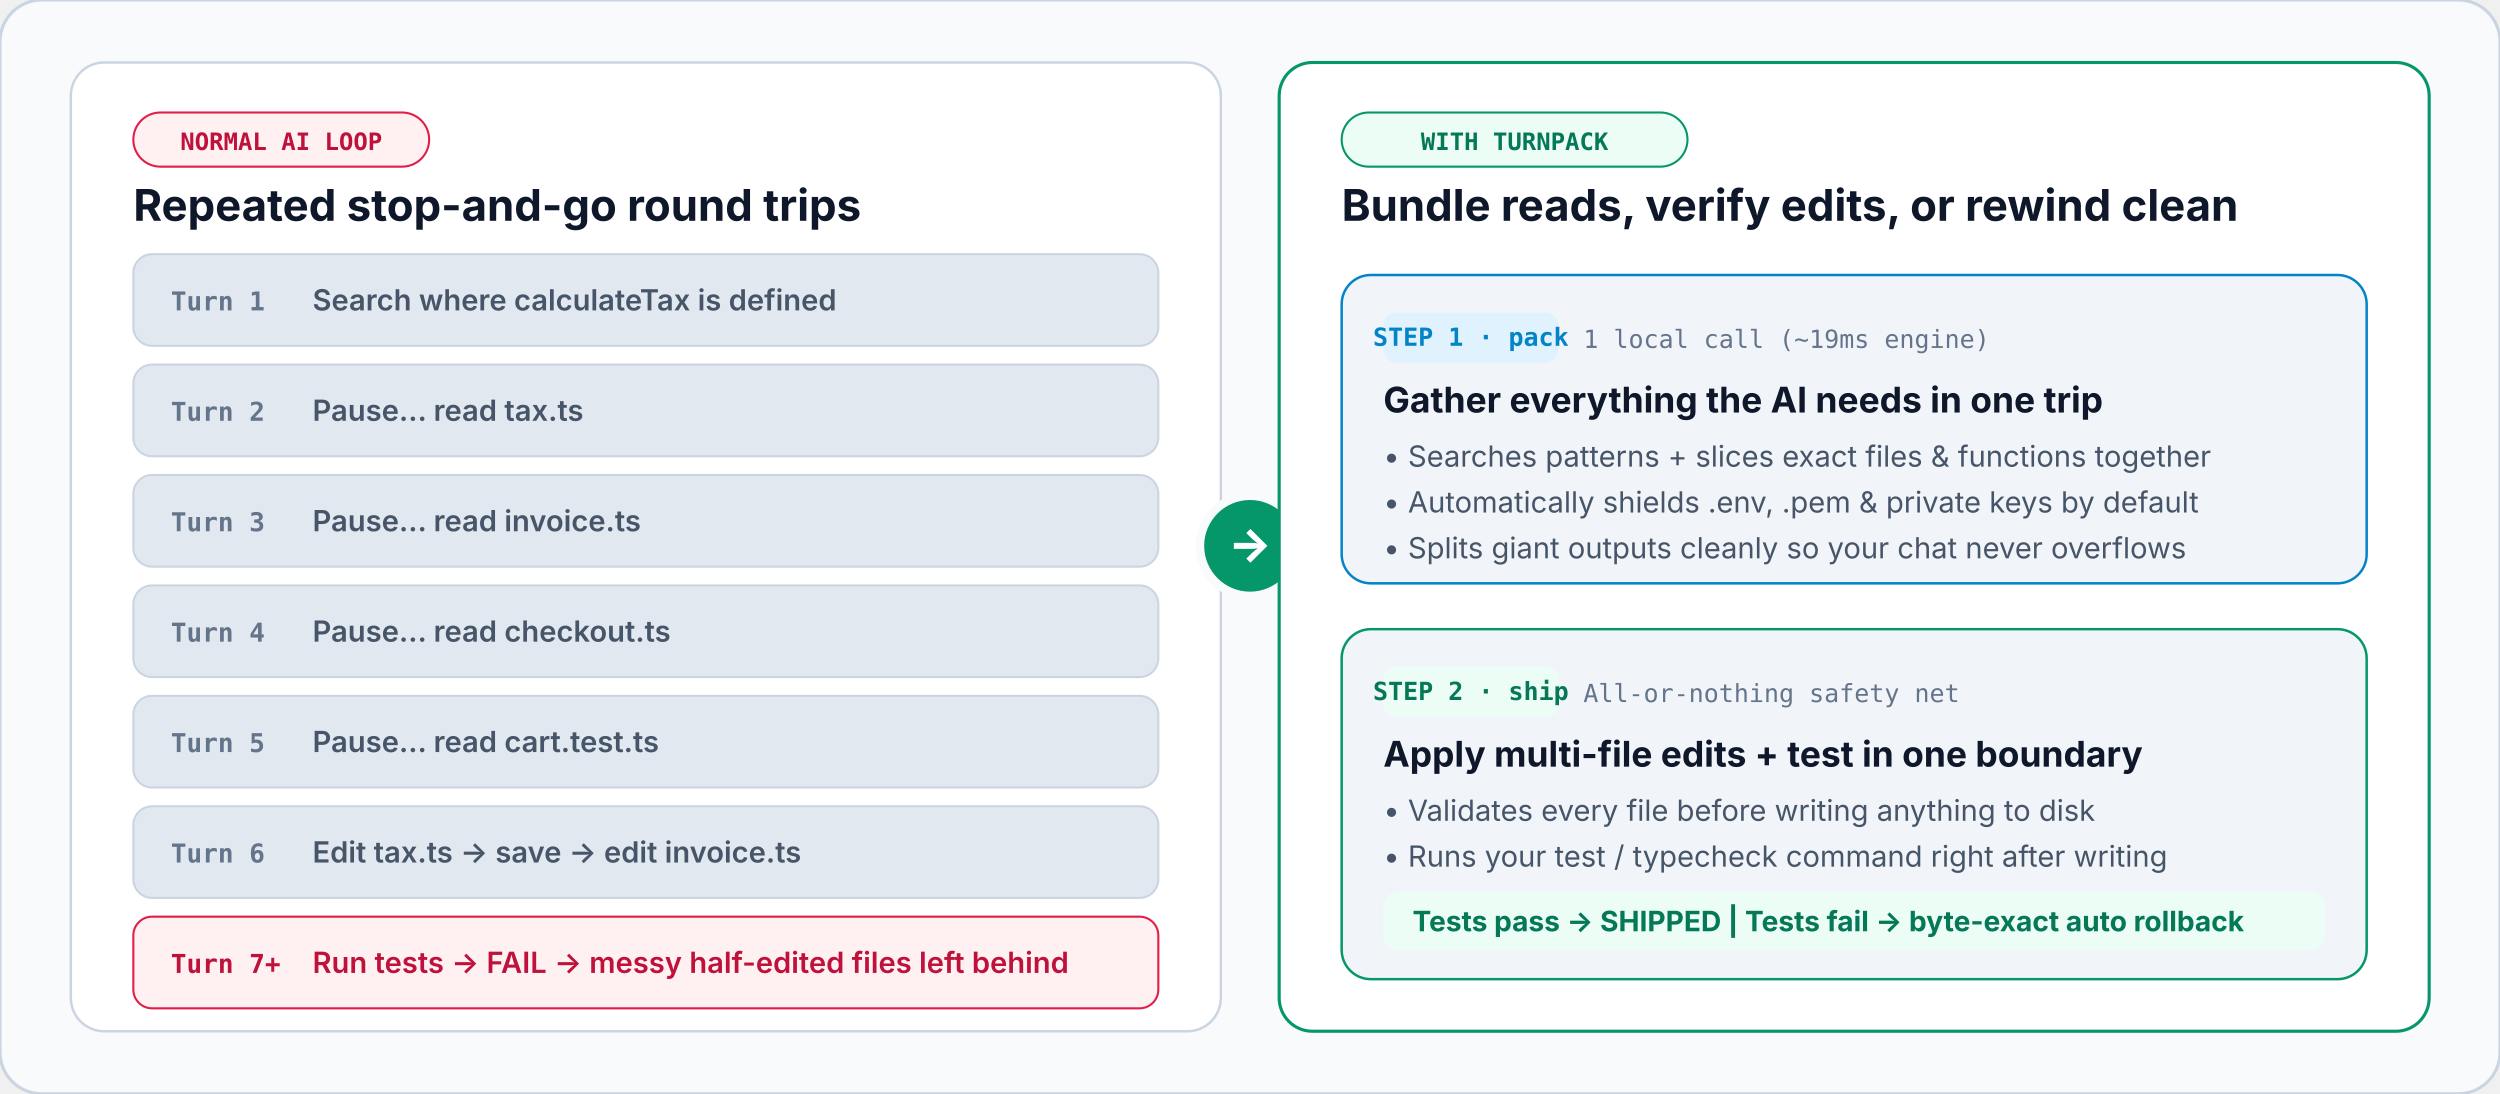
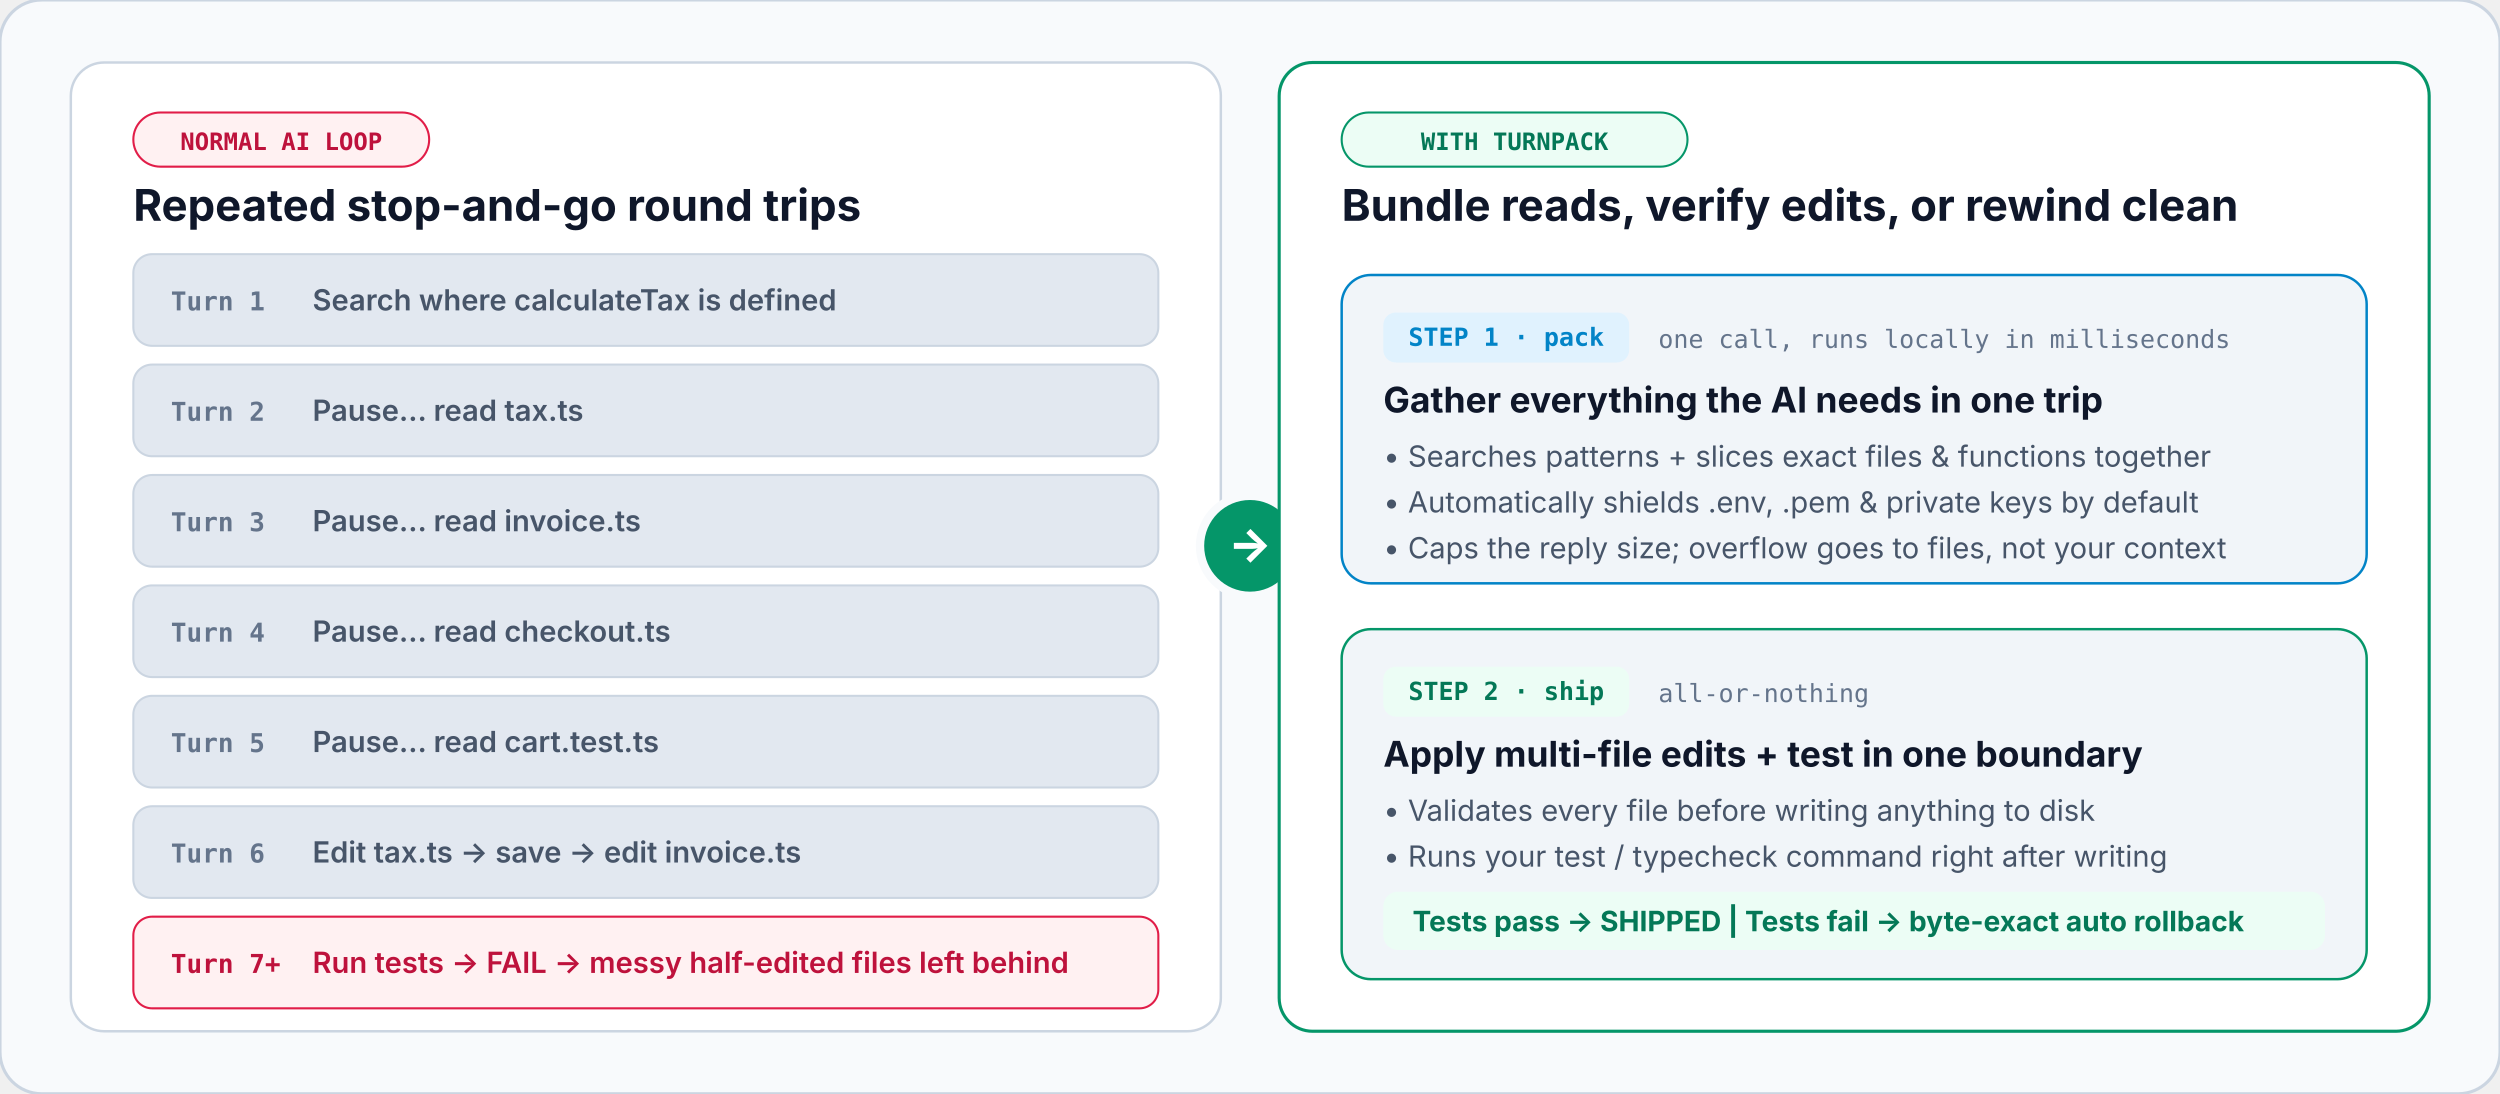
<svg xmlns="http://www.w3.org/2000/svg" viewBox="0 0 1200 525" width="1200" height="525" role="img" aria-label="Without Turnpack vs With Turnpack workflow comparison">
  <rect width="1200" height="525" rx="20" fill="#F8FAFC" stroke="#CBD5E1" stroke-width="1.5" />
  <rect x="34" y="30" width="552" height="465" rx="16" fill="#FFFFFF" stroke="#CBD5E1" stroke-width="1.2" />
  <rect x="64" y="54" width="142" height="26" rx="13" fill="#FFF1F2" stroke="#E11D48" stroke-width="1" />
  <text x="135" y="72" text-anchor="middle" fill="#BE123C" font-family="ui-monospace, SFMono-Regular, Menlo, Consolas, monospace" font-size="11.5" font-weight="700">NORMAL AI LOOP</text>
  <text x="64" y="106" fill="#0F172A" font-family="Inter, -apple-system, BlinkMacSystemFont, 'Segoe UI', Roboto, sans-serif" font-size="21" font-weight="700">Repeated stop-and-go round trips</text>
  <rect x="64" y="122" width="492" height="44" rx="9" fill="#E2E8F0" stroke="#CBD5E1" stroke-width="1" />
  <text x="82" y="149" fill="#64748B" font-family="ui-monospace, SFMono-Regular, Menlo, Consolas, monospace" font-size="12.5" font-weight="700">Turn 1</text>
  <text x="150" y="149" fill="#475569" font-family="Inter, -apple-system, BlinkMacSystemFont, 'Segoe UI', Roboto, sans-serif" font-size="14" font-weight="600">Search where calculateTax is defined</text>
  <rect x="64" y="175" width="492" height="44" rx="9" fill="#E2E8F0" stroke="#CBD5E1" stroke-width="1" />
  <text x="82" y="202" fill="#64748B" font-family="ui-monospace, SFMono-Regular, Menlo, Consolas, monospace" font-size="12.5" font-weight="700">Turn 2</text>
  <text x="150" y="202" fill="#475569" font-family="Inter, -apple-system, BlinkMacSystemFont, 'Segoe UI', Roboto, sans-serif" font-size="14" font-weight="600">Pause... read tax.ts</text>
  <rect x="64" y="228" width="492" height="44" rx="9" fill="#E2E8F0" stroke="#CBD5E1" stroke-width="1" />
  <text x="82" y="255" fill="#64748B" font-family="ui-monospace, SFMono-Regular, Menlo, Consolas, monospace" font-size="12.5" font-weight="700">Turn 3</text>
  <text x="150" y="255" fill="#475569" font-family="Inter, -apple-system, BlinkMacSystemFont, 'Segoe UI', Roboto, sans-serif" font-size="14" font-weight="600">Pause... read invoice.ts</text>
  <rect x="64" y="281" width="492" height="44" rx="9" fill="#E2E8F0" stroke="#CBD5E1" stroke-width="1" />
  <text x="82" y="308" fill="#64748B" font-family="ui-monospace, SFMono-Regular, Menlo, Consolas, monospace" font-size="12.5" font-weight="700">Turn 4</text>
  <text x="150" y="308" fill="#475569" font-family="Inter, -apple-system, BlinkMacSystemFont, 'Segoe UI', Roboto, sans-serif" font-size="14" font-weight="600">Pause... read checkout.ts</text>
  <rect x="64" y="334" width="492" height="44" rx="9" fill="#E2E8F0" stroke="#CBD5E1" stroke-width="1" />
  <text x="82" y="361" fill="#64748B" font-family="ui-monospace, SFMono-Regular, Menlo, Consolas, monospace" font-size="12.5" font-weight="700">Turn 5</text>
  <text x="150" y="361" fill="#475569" font-family="Inter, -apple-system, BlinkMacSystemFont, 'Segoe UI', Roboto, sans-serif" font-size="14" font-weight="600">Pause... read cart.test.ts</text>
  <rect x="64" y="387" width="492" height="44" rx="9" fill="#E2E8F0" stroke="#CBD5E1" stroke-width="1" />
  <text x="82" y="414" fill="#64748B" font-family="ui-monospace, SFMono-Regular, Menlo, Consolas, monospace" font-size="12.5" font-weight="700">Turn 6</text>
  <text x="150" y="414" fill="#475569" font-family="Inter, -apple-system, BlinkMacSystemFont, 'Segoe UI', Roboto, sans-serif" font-size="14" font-weight="600">Edit tax.ts → save → edit invoice.ts</text>
  <rect x="64" y="440" width="492" height="44" rx="9" fill="#FFF1F2" stroke="#E11D48" stroke-width="1" />
  <text x="82" y="467" fill="#BE123C" font-family="ui-monospace, SFMono-Regular, Menlo, Consolas, monospace" font-size="12.5" font-weight="700">Turn 7+</text>
  <text x="150" y="467" fill="#BE123C" font-family="Inter, -apple-system, BlinkMacSystemFont, 'Segoe UI', Roboto, sans-serif" font-size="14" font-weight="600">Run tests → FAIL → messy half-edited files left behind</text>
  <circle cx="600" cy="262" r="24" fill="#059669" stroke="#F8FAFC" stroke-width="4" />
  <text x="600" y="269" text-anchor="middle" fill="#FFFFFF" font-family="Inter, -apple-system, BlinkMacSystemFont, 'Segoe UI', Roboto, sans-serif" font-size="22" font-weight="800">→</text>
  <rect x="614" y="30" width="552" height="465" rx="16" fill="#FFFFFF" stroke="#059669" stroke-width="1.5" />
  <rect x="644" y="54" width="166" height="26" rx="13" fill="#ECFDF5" stroke="#059669" stroke-width="1" />
  <text x="727" y="72" text-anchor="middle" fill="#047857" font-family="ui-monospace, SFMono-Regular, Menlo, Consolas, monospace" font-size="11.5" font-weight="700">WITH TURNPACK</text>
  <text x="644" y="106" fill="#0F172A" font-family="Inter, -apple-system, BlinkMacSystemFont, 'Segoe UI', Roboto, sans-serif" font-size="21" font-weight="700">Bundle reads, verify edits, or rewind clean</text>
  <rect x="644" y="132" width="492" height="148" rx="14" fill="#F1F5F9" stroke="#0284C7" stroke-width="1.2" />
-   <rect x="664" y="150" width="84" height="24" rx="6" fill="#E0F2FE" />
-   <text x="706" y="166" text-anchor="middle" fill="#0284C7" font-family="ui-monospace, SFMono-Regular, Menlo, Consolas, monospace" font-size="12" font-weight="700">STEP 1 · pack</text>
-   <text x="760" y="167" fill="#64748B" font-family="ui-monospace, SFMono-Regular, Menlo, Consolas, monospace" font-size="12">1 local call (~19ms engine)</text>
+   <rect x="664" y="150" width="118" height="24" rx="6" fill="#E0F2FE" />
+   <text x="723" y="166" text-anchor="middle" fill="#0284C7" font-family="ui-monospace, SFMono-Regular, Menlo, Consolas, monospace" font-size="12" font-weight="700">STEP 1 · pack</text>
+   <text x="796" y="167" fill="#64748B" font-family="ui-monospace, SFMono-Regular, Menlo, Consolas, monospace" font-size="12">one call, runs locally in milliseconds</text>
  <text x="664" y="198" fill="#0F172A" font-family="Inter, -apple-system, BlinkMacSystemFont, 'Segoe UI', Roboto, sans-serif" font-size="17" font-weight="700">Gather everything the AI needs in one trip</text>
  <text x="664" y="224" fill="#475569" font-family="Inter, -apple-system, BlinkMacSystemFont, 'Segoe UI', Roboto, sans-serif" font-size="14">• Searches patterns + slices exact files &amp; functions together</text>
  <text x="664" y="246" fill="#475569" font-family="Inter, -apple-system, BlinkMacSystemFont, 'Segoe UI', Roboto, sans-serif" font-size="14">• Automatically shields .env, .pem &amp; private keys by default</text>
-   <text x="664" y="268" fill="#475569" font-family="Inter, -apple-system, BlinkMacSystemFont, 'Segoe UI', Roboto, sans-serif" font-size="14">• Splits giant outputs cleanly so your chat never overflows</text>
+   <text x="664" y="268" fill="#475569" font-family="Inter, -apple-system, BlinkMacSystemFont, 'Segoe UI', Roboto, sans-serif" font-size="14">• Caps the reply size; overflow goes to files, not your context</text>
  <rect x="644" y="302" width="492" height="168" rx="14" fill="#F1F5F9" stroke="#059669" stroke-width="1.2" />
-   <rect x="664" y="320" width="84" height="24" rx="6" fill="#ECFDF5" />
-   <text x="706" y="336" text-anchor="middle" fill="#047857" font-family="ui-monospace, SFMono-Regular, Menlo, Consolas, monospace" font-size="12" font-weight="700">STEP 2 · ship</text>
-   <text x="760" y="337" fill="#64748B" font-family="ui-monospace, SFMono-Regular, Menlo, Consolas, monospace" font-size="12">All-or-nothing safety net</text>
+   <rect x="664" y="320" width="118" height="24" rx="6" fill="#ECFDF5" />
+   <text x="723" y="336" text-anchor="middle" fill="#047857" font-family="ui-monospace, SFMono-Regular, Menlo, Consolas, monospace" font-size="12" font-weight="700">STEP 2 · ship</text>
+   <text x="796" y="337" fill="#64748B" font-family="ui-monospace, SFMono-Regular, Menlo, Consolas, monospace" font-size="12">all-or-nothing</text>
  <text x="664" y="368" fill="#0F172A" font-family="Inter, -apple-system, BlinkMacSystemFont, 'Segoe UI', Roboto, sans-serif" font-size="17" font-weight="700">Apply multi-file edits + test in one boundary</text>
  <text x="664" y="394" fill="#475569" font-family="Inter, -apple-system, BlinkMacSystemFont, 'Segoe UI', Roboto, sans-serif" font-size="14">• Validates every file before writing anything to disk</text>
  <text x="664" y="416" fill="#475569" font-family="Inter, -apple-system, BlinkMacSystemFont, 'Segoe UI', Roboto, sans-serif" font-size="14">• Runs your test / typecheck command right after writing</text>
  <rect x="664" y="428" width="452" height="28" rx="7" fill="#ECFDF5" />
  <text x="678" y="447" fill="#047857" font-family="Inter, -apple-system, BlinkMacSystemFont, 'Segoe UI', Roboto, sans-serif" font-size="13.5" font-weight="700">Tests pass → SHIPPED   |   Tests fail → byte-exact auto rollback</text>
</svg>
